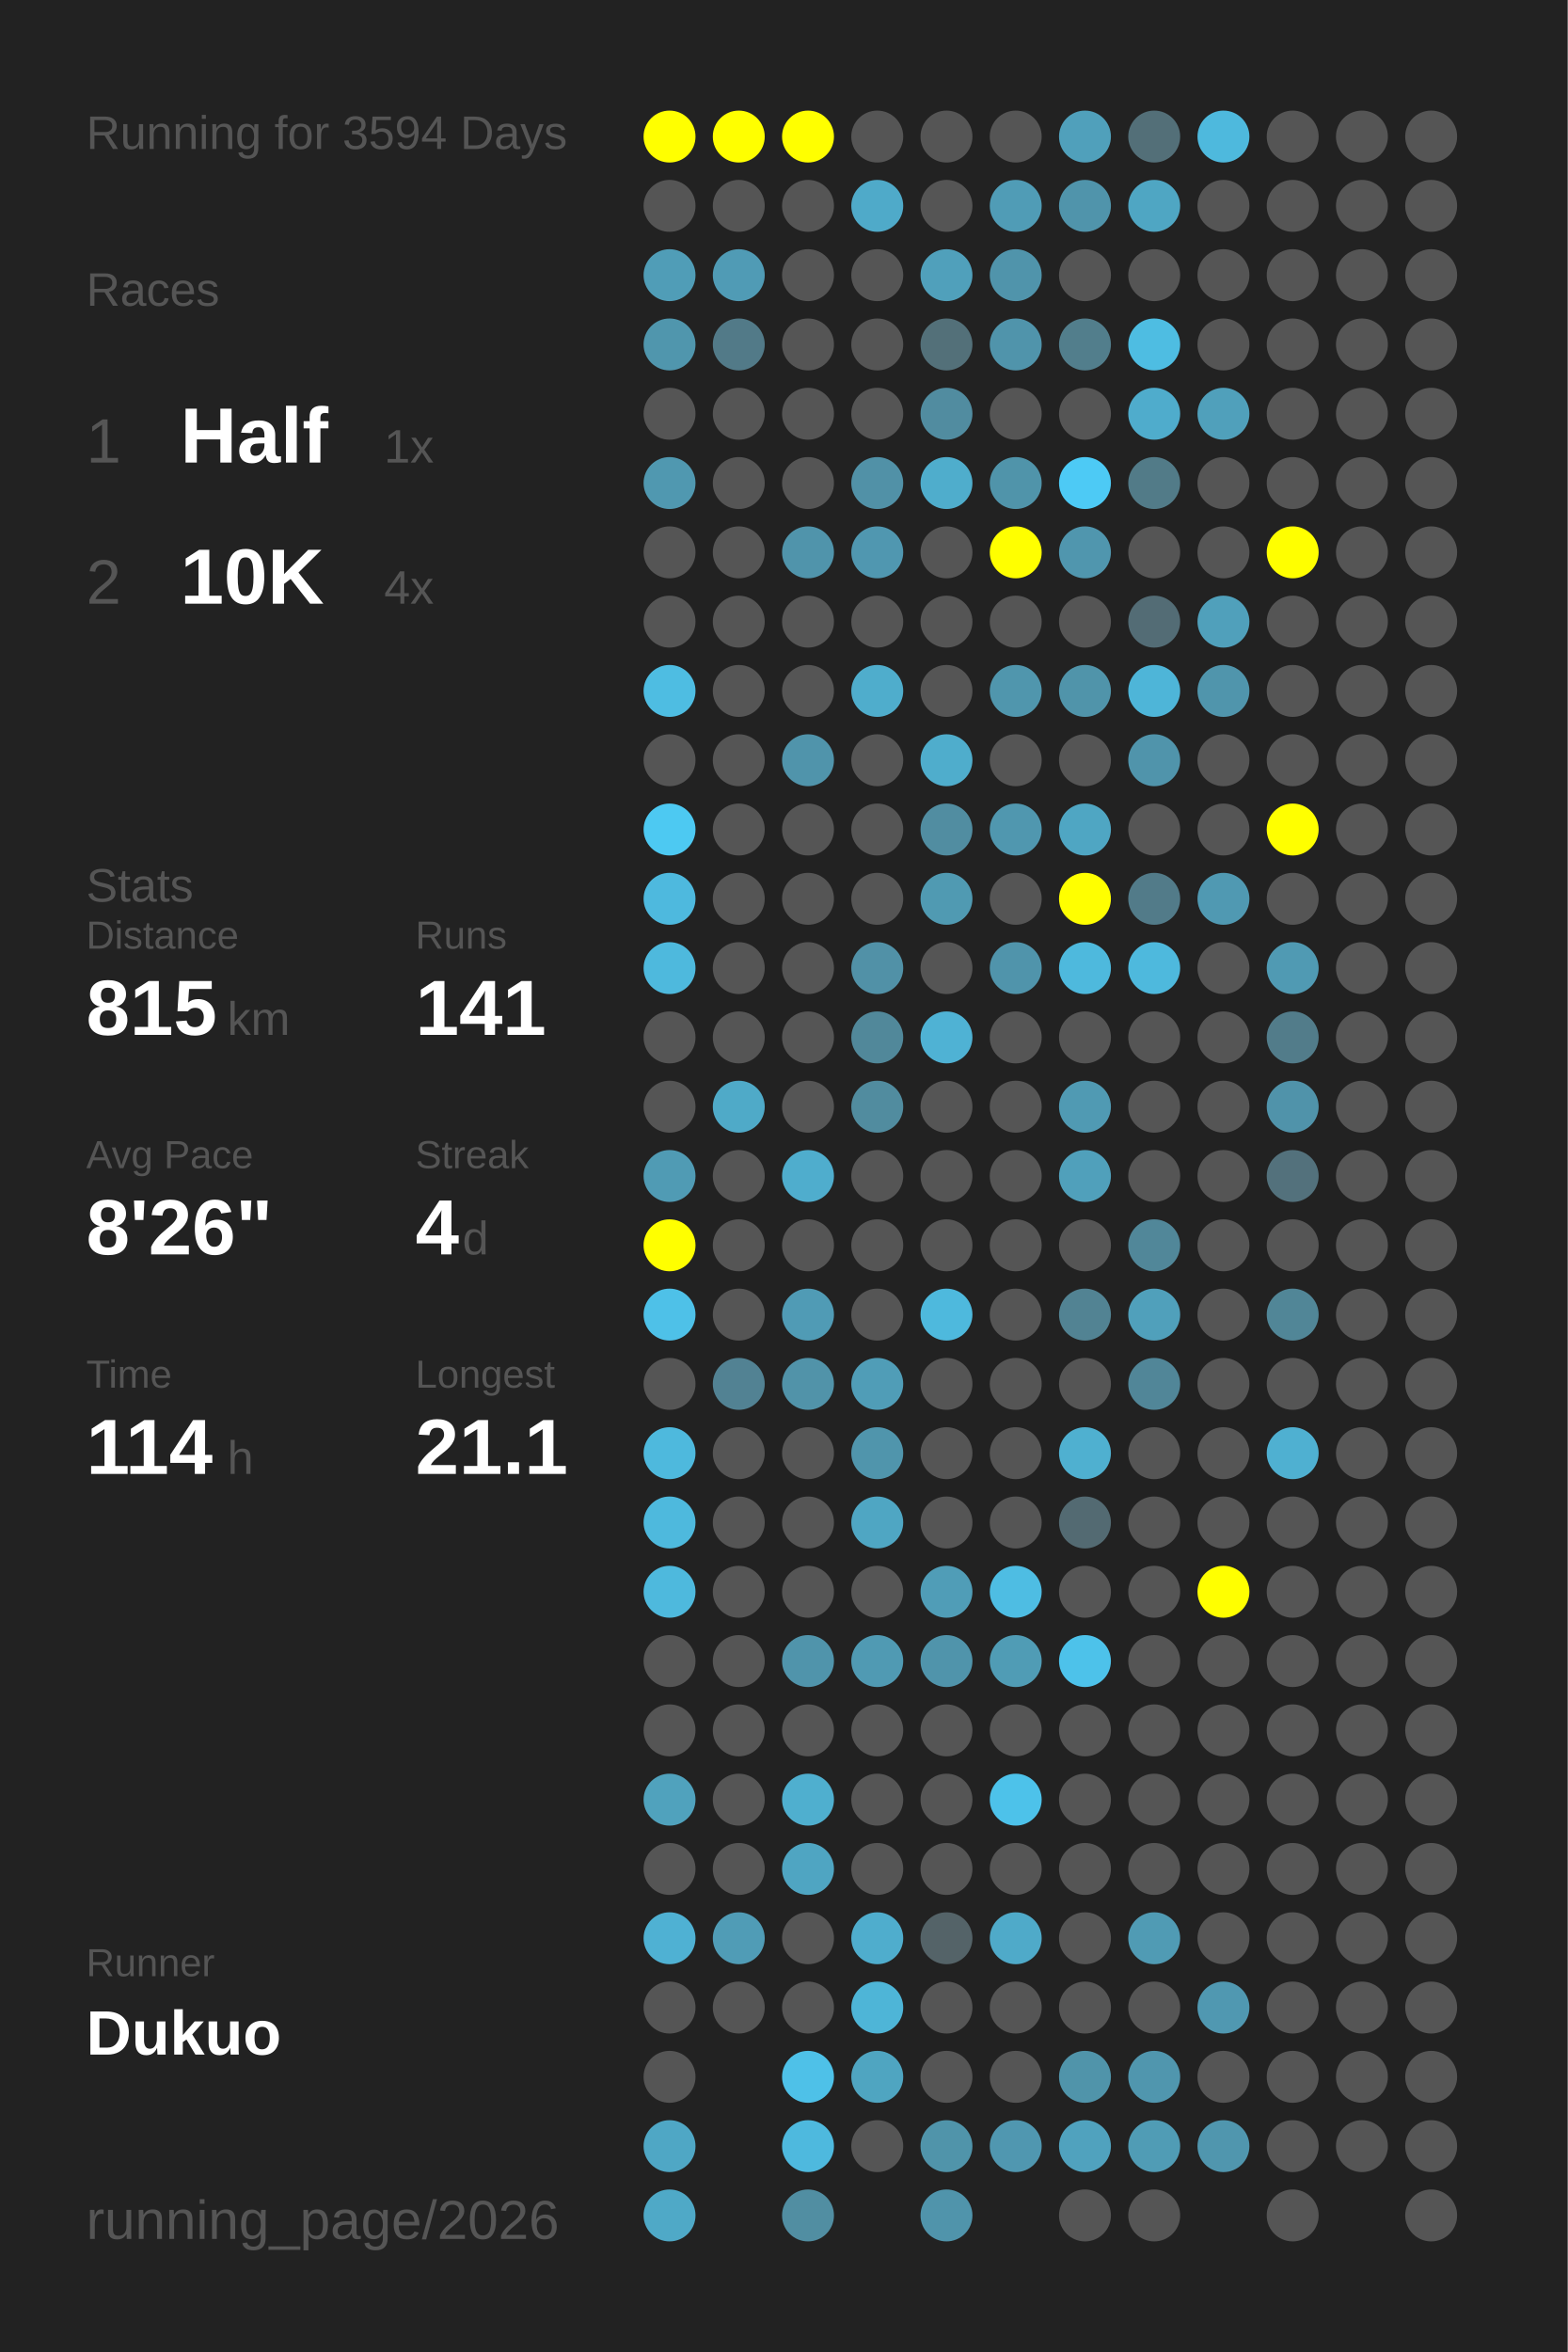
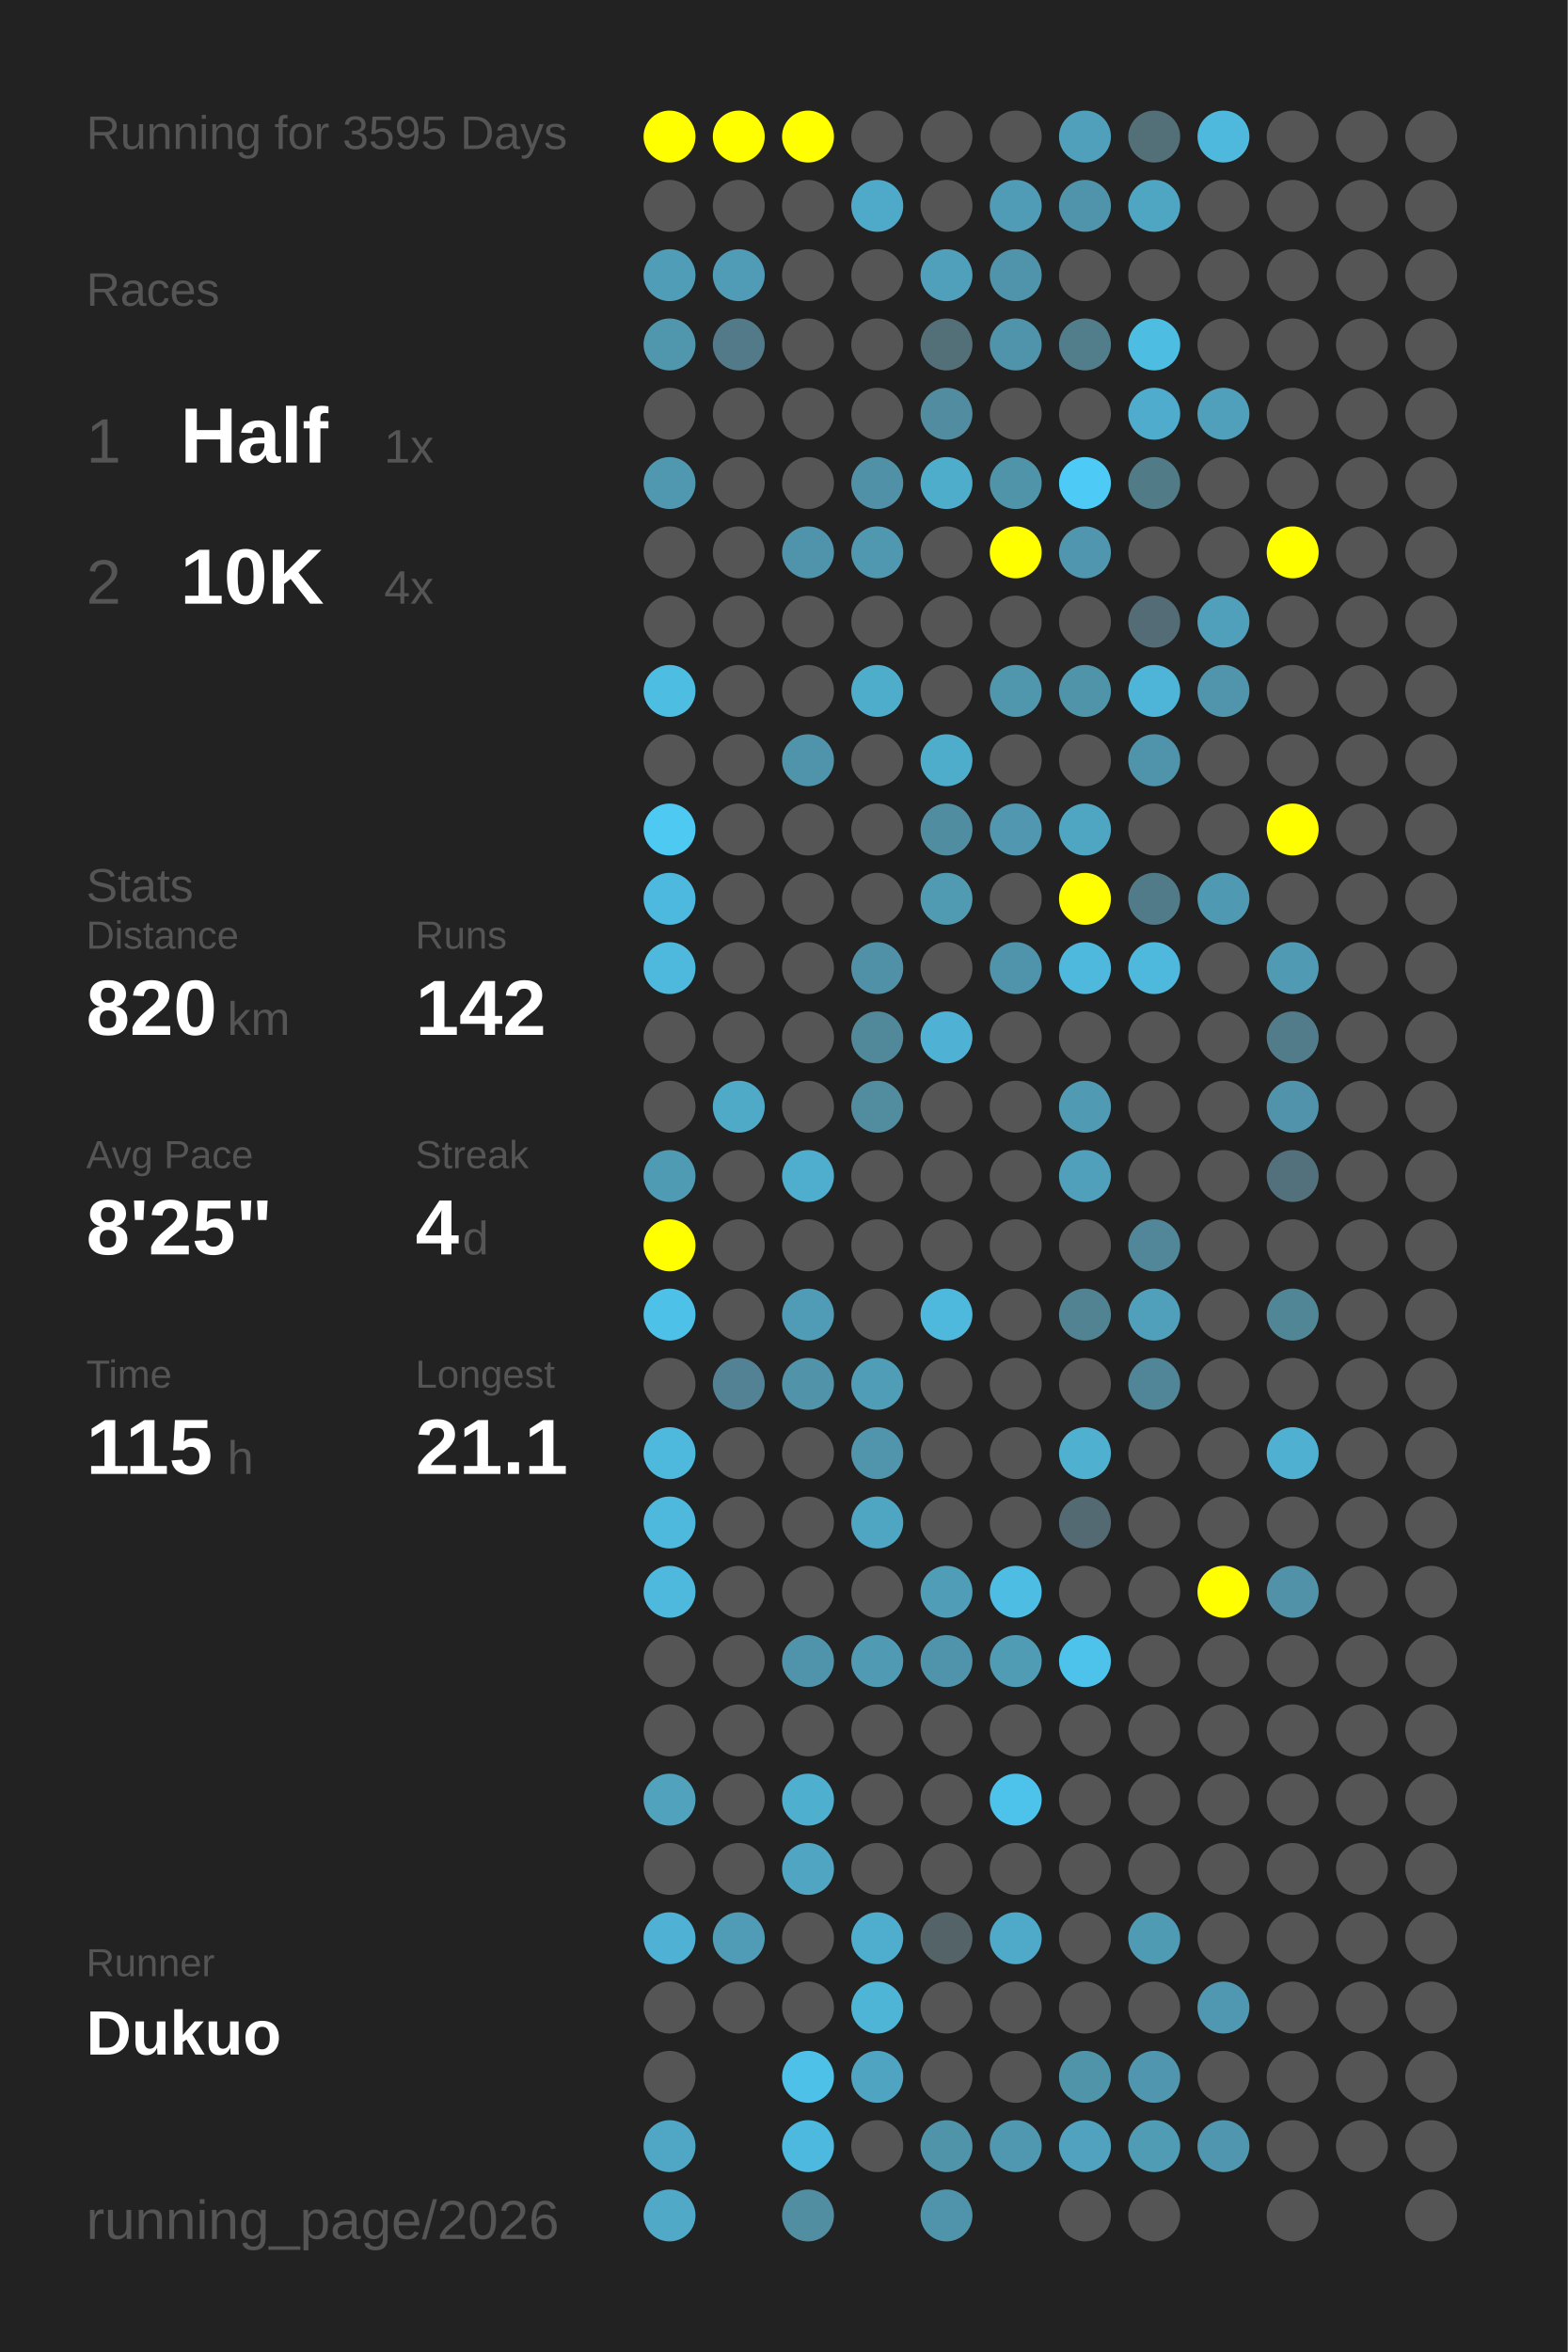
<svg xmlns="http://www.w3.org/2000/svg" baseProfile="full" height="300mm" version="1.1" viewBox="0,0,200,300" width="200mm">
  <defs />
  <rect fill="#222222" height="300" width="200" x="0" y="0" />
-   <text fill="#555555" style="font-size:6px; font-family:Arial;" x="11" y="19">Running for 3594 Days</text>
+   <text fill="#555555" style="font-size:6px; font-family:Arial;" x="11" y="19">Running for 3595 Days</text>
  <text fill="#555555" style="font-size:6px; font-family:Arial;" x="11" y="39">Races</text>
  <text fill="#555555" style="font-size:8px; font-family:Arial;" x="11" y="59">1</text>
  <text fill="#FFFFFF" style="font-size:10px; font-family:Arial; font-weight:bold;" x="23" y="59">Half</text>
  <text fill="#555555" style="font-size:6px; font-family:Arial;" x="49" y="59">1x</text>
  <text fill="#555555" style="font-size:8px; font-family:Arial;" x="11" y="77">2</text>
  <text fill="#FFFFFF" style="font-size:10px; font-family:Arial; font-weight:bold;" x="23" y="77">10K</text>
  <text fill="#555555" style="font-size:6px; font-family:Arial;" x="49" y="77">4x</text>
  <text fill="#555555" style="font-size:6px; font-family:Arial;" x="11" y="115">Stats</text>
  <text fill="#555555" style="font-size:5px; font-family:Arial;" x="11" y="121">Distance</text>
-   <text fill="#FFFFFF" style="font-size:10px; font-family:Arial; font-weight:bold;" x="11" y="132">815</text>
+   <text fill="#FFFFFF" style="font-size:10px; font-family:Arial; font-weight:bold;" x="11" y="132">820</text>
  <text fill="#555555" style="font-size:6px; font-family:Arial;" x="29" y="132">km</text>
  <text fill="#555555" style="font-size:5px; font-family:Arial;" x="53" y="121">Runs</text>
-   <text fill="#FFFFFF" style="font-size:10px; font-family:Arial; font-weight:bold;" x="53" y="132">141</text>
+   <text fill="#FFFFFF" style="font-size:10px; font-family:Arial; font-weight:bold;" x="53" y="132">142</text>
  <text fill="#555555" style="font-size:5px; font-family:Arial;" x="11" y="149">Avg Pace</text>
-   <text fill="#FFFFFF" style="font-size:10px; font-family:Arial; font-weight:bold;" x="11" y="160">8'26"</text>
+   <text fill="#FFFFFF" style="font-size:10px; font-family:Arial; font-weight:bold;" x="11" y="160">8'25"</text>
  <text fill="#555555" style="font-size:5px; font-family:Arial;" x="53" y="149">Streak</text>
  <text fill="#FFFFFF" style="font-size:10px; font-family:Arial; font-weight:bold;" x="53" y="160">4</text>
  <text fill="#555555" style="font-size:6px; font-family:Arial;" x="59" y="160">d</text>
  <text fill="#555555" style="font-size:5px; font-family:Arial;" x="11" y="177">Time</text>
-   <text fill="#FFFFFF" style="font-size:10px; font-family:Arial; font-weight:bold;" x="11" y="188">114</text>
+   <text fill="#FFFFFF" style="font-size:10px; font-family:Arial; font-weight:bold;" x="11" y="188">115</text>
  <text fill="#555555" style="font-size:6px; font-family:Arial;" x="29" y="188">h</text>
  <text fill="#555555" style="font-size:5px; font-family:Arial;" x="53" y="177">Longest</text>
  <text fill="#FFFFFF" style="font-size:10px; font-family:Arial; font-weight:bold;" x="53" y="188">21.1</text>
  <text fill="#555555" style="font-size:5px; font-family:Arial;" x="11" y="252.065">Runner</text>
  <text fill="#FFFFFF" style="font-size:8px; font-family:Arial; font-weight:bold;" x="11" y="262.065">Dukuo</text>
  <text fill="#555555" style="font-size:7px; font-family:Arial;" x="11" y="285.581">running_page/2026</text>
  <circle cx="85.417" cy="17.419" fill="#FFFF00" r="3.312" />
  <circle cx="85.417" cy="26.258" fill="#555555" r="3.312" />
  <circle cx="85.417" cy="35.097" fill="#509db7" r="3.312" />
  <circle cx="85.417" cy="43.935" fill="#5096ad" r="3.312" />
  <circle cx="85.417" cy="52.774" fill="#555555" r="3.312" />
  <circle cx="85.417" cy="61.613" fill="#5098b0" r="3.312" />
  <circle cx="85.417" cy="70.452" fill="#555555" r="3.312" />
  <circle cx="85.417" cy="79.29" fill="#555555" r="3.312" />
  <circle cx="85.417" cy="88.129" fill="#4ebde2" r="3.312" />
  <circle cx="85.417" cy="96.968" fill="#555555" r="3.312" />
  <circle cx="85.417" cy="105.806" fill="#4dc9f2" r="3.312" />
  <circle cx="85.417" cy="114.645" fill="#4eb9de" r="3.312" />
  <circle cx="85.417" cy="123.484" fill="#4eb9dd" r="3.312" />
  <circle cx="85.417" cy="132.323" fill="#555555" r="3.312" />
  <circle cx="85.417" cy="141.161" fill="#555555" r="3.312" />
  <circle cx="85.417" cy="150" fill="#509bb4" r="3.312" />
  <circle cx="85.417" cy="158.839" fill="#FFFF00" r="3.312" />
  <circle cx="85.417" cy="167.677" fill="#4ec1e8" r="3.312" />
  <circle cx="85.417" cy="176.516" fill="#555555" r="3.312" />
  <circle cx="85.417" cy="185.355" fill="#4eb9dd" r="3.312" />
  <circle cx="85.417" cy="194.194" fill="#4eb9dd" r="3.312" />
  <circle cx="85.417" cy="203.032" fill="#4eb9dd" r="3.312" />
  <circle cx="85.417" cy="211.871" fill="#555555" r="3.312" />
  <circle cx="85.417" cy="220.71" fill="#555555" r="3.312" />
  <circle cx="85.417" cy="229.548" fill="#50a2bd" r="3.312" />
  <circle cx="85.417" cy="238.387" fill="#555555" r="3.312" />
  <circle cx="85.417" cy="247.226" fill="#4fb1d3" r="3.312" />
  <circle cx="85.417" cy="256.065" fill="#555555" r="3.312" />
  <circle cx="85.417" cy="264.903" fill="#555555" r="3.312" />
  <circle cx="85.417" cy="273.742" fill="#4fa7c5" r="3.312" />
  <circle cx="85.417" cy="282.581" fill="#4fa9c7" r="3.312" />
  <circle cx="94.25" cy="17.419" fill="#FFFF00" r="3.312" />
  <circle cx="94.25" cy="26.258" fill="#555555" r="3.312" />
  <circle cx="94.25" cy="35.097" fill="#509bb5" r="3.312" />
  <circle cx="94.25" cy="43.935" fill="#527a88" r="3.312" />
  <circle cx="94.25" cy="52.774" fill="#555555" r="3.312" />
  <circle cx="94.25" cy="61.613" fill="#555555" r="3.312" />
  <circle cx="94.25" cy="70.452" fill="#555555" r="3.312" />
  <circle cx="94.25" cy="79.29" fill="#555555" r="3.312" />
  <circle cx="94.25" cy="88.129" fill="#555555" r="3.312" />
  <circle cx="94.25" cy="96.968" fill="#555555" r="3.312" />
  <circle cx="94.25" cy="105.806" fill="#555555" r="3.312" />
  <circle cx="94.25" cy="114.645" fill="#555555" r="3.312" />
  <circle cx="94.25" cy="123.484" fill="#555555" r="3.312" />
  <circle cx="94.25" cy="132.323" fill="#555555" r="3.312" />
  <circle cx="94.25" cy="141.161" fill="#4faac8" r="3.312" />
  <circle cx="94.25" cy="150" fill="#555555" r="3.312" />
  <circle cx="94.25" cy="158.839" fill="#555555" r="3.312" />
  <circle cx="94.25" cy="167.677" fill="#555555" r="3.312" />
  <circle cx="94.25" cy="176.516" fill="#528293" r="3.312" />
  <circle cx="94.25" cy="185.355" fill="#555555" r="3.312" />
  <circle cx="94.25" cy="194.194" fill="#555555" r="3.312" />
  <circle cx="94.25" cy="203.032" fill="#555555" r="3.312" />
  <circle cx="94.25" cy="211.871" fill="#555555" r="3.312" />
  <circle cx="94.25" cy="220.71" fill="#555555" r="3.312" />
  <circle cx="94.25" cy="229.548" fill="#555555" r="3.312" />
  <circle cx="94.25" cy="238.387" fill="#555555" r="3.312" />
  <circle cx="94.25" cy="247.226" fill="#509cb6" r="3.312" />
  <circle cx="94.25" cy="256.065" fill="#555555" r="3.312" />
  <circle cx="103.083" cy="17.419" fill="#FFFF00" r="3.312" />
  <circle cx="103.083" cy="26.258" fill="#555555" r="3.312" />
  <circle cx="103.083" cy="35.097" fill="#555555" r="3.312" />
  <circle cx="103.083" cy="43.935" fill="#555555" r="3.312" />
  <circle cx="103.083" cy="52.774" fill="#555555" r="3.312" />
  <circle cx="103.083" cy="61.613" fill="#555555" r="3.312" />
  <circle cx="103.083" cy="70.452" fill="#5094ab" r="3.312" />
  <circle cx="103.083" cy="79.29" fill="#555555" r="3.312" />
  <circle cx="103.083" cy="88.129" fill="#555555" r="3.312" />
  <circle cx="103.083" cy="96.968" fill="#5094ab" r="3.312" />
  <circle cx="103.083" cy="105.806" fill="#555555" r="3.312" />
  <circle cx="103.083" cy="114.645" fill="#555555" r="3.312" />
  <circle cx="103.083" cy="123.484" fill="#555555" r="3.312" />
  <circle cx="103.083" cy="132.323" fill="#555555" r="3.312" />
  <circle cx="103.083" cy="141.161" fill="#555555" r="3.312" />
  <circle cx="103.083" cy="150" fill="#4fadcd" r="3.312" />
  <circle cx="103.083" cy="158.839" fill="#555555" r="3.312" />
  <circle cx="103.083" cy="167.677" fill="#509bb5" r="3.312" />
  <circle cx="103.083" cy="176.516" fill="#5193a9" r="3.312" />
  <circle cx="103.083" cy="185.355" fill="#555555" r="3.312" />
  <circle cx="103.083" cy="194.194" fill="#555555" r="3.312" />
  <circle cx="103.083" cy="203.032" fill="#555555" r="3.312" />
  <circle cx="103.083" cy="211.871" fill="#5094ab" r="3.312" />
  <circle cx="103.083" cy="220.71" fill="#555555" r="3.312" />
  <circle cx="103.083" cy="229.548" fill="#4fafcf" r="3.312" />
  <circle cx="103.083" cy="238.387" fill="#4fa5c2" r="3.312" />
  <circle cx="103.083" cy="247.226" fill="#555555" r="3.312" />
  <circle cx="103.083" cy="256.065" fill="#555555" r="3.312" />
  <circle cx="103.083" cy="264.903" fill="#4ec1e8" r="3.312" />
  <circle cx="103.083" cy="273.742" fill="#4eb9de" r="3.312" />
  <circle cx="103.083" cy="282.581" fill="#518ea2" r="3.312" />
  <circle cx="111.917" cy="17.419" fill="#555555" r="3.312" />
  <circle cx="111.917" cy="26.258" fill="#4faac9" r="3.312" />
  <circle cx="111.917" cy="35.097" fill="#555555" r="3.312" />
  <circle cx="111.917" cy="43.935" fill="#555555" r="3.312" />
  <circle cx="111.917" cy="52.774" fill="#555555" r="3.312" />
  <circle cx="111.917" cy="61.613" fill="#5191a7" r="3.312" />
  <circle cx="111.917" cy="70.452" fill="#5097b0" r="3.312" />
  <circle cx="111.917" cy="79.29" fill="#555555" r="3.312" />
  <circle cx="111.917" cy="88.129" fill="#4fadcc" r="3.312" />
  <circle cx="111.917" cy="96.968" fill="#555555" r="3.312" />
  <circle cx="111.917" cy="105.806" fill="#555555" r="3.312" />
  <circle cx="111.917" cy="114.645" fill="#555555" r="3.312" />
  <circle cx="111.917" cy="123.484" fill="#5191a7" r="3.312" />
  <circle cx="111.917" cy="132.323" fill="#51889a" r="3.312" />
  <circle cx="111.917" cy="141.161" fill="#518c9f" r="3.312" />
  <circle cx="111.917" cy="150" fill="#555555" r="3.312" />
  <circle cx="111.917" cy="158.839" fill="#555555" r="3.312" />
  <circle cx="111.917" cy="167.677" fill="#555555" r="3.312" />
  <circle cx="111.917" cy="176.516" fill="#509db7" r="3.312" />
  <circle cx="111.917" cy="185.355" fill="#5095ac" r="3.312" />
  <circle cx="111.917" cy="194.194" fill="#4fa6c3" r="3.312" />
  <circle cx="111.917" cy="203.032" fill="#555555" r="3.312" />
  <circle cx="111.917" cy="211.871" fill="#509ab3" r="3.312" />
  <circle cx="111.917" cy="220.71" fill="#555555" r="3.312" />
  <circle cx="111.917" cy="229.548" fill="#555555" r="3.312" />
  <circle cx="111.917" cy="238.387" fill="#555555" r="3.312" />
  <circle cx="111.917" cy="247.226" fill="#4fadcd" r="3.312" />
  <circle cx="111.917" cy="256.065" fill="#4eb5d7" r="3.312" />
  <circle cx="111.917" cy="264.903" fill="#4fa5c1" r="3.312" />
  <circle cx="111.917" cy="273.742" fill="#555555" r="3.312" />
  <circle cx="120.75" cy="17.419" fill="#555555" r="3.312" />
  <circle cx="120.75" cy="26.258" fill="#555555" r="3.312" />
  <circle cx="120.75" cy="35.097" fill="#50a0bb" r="3.312" />
  <circle cx="120.75" cy="43.935" fill="#537079" r="3.312" />
  <circle cx="120.75" cy="52.774" fill="#518ca0" r="3.312" />
  <circle cx="120.75" cy="61.613" fill="#4fadcc" r="3.312" />
  <circle cx="120.75" cy="70.452" fill="#555555" r="3.312" />
  <circle cx="120.75" cy="79.29" fill="#555555" r="3.312" />
  <circle cx="120.75" cy="88.129" fill="#555555" r="3.312" />
  <circle cx="120.75" cy="96.968" fill="#4fadcc" r="3.312" />
  <circle cx="120.75" cy="105.806" fill="#518da1" r="3.312" />
  <circle cx="120.75" cy="114.645" fill="#509ab2" r="3.312" />
  <circle cx="120.75" cy="123.484" fill="#555555" r="3.312" />
  <circle cx="120.75" cy="132.323" fill="#4fb2d4" r="3.312" />
  <circle cx="120.75" cy="141.161" fill="#555555" r="3.312" />
  <circle cx="120.75" cy="150" fill="#555555" r="3.312" />
  <circle cx="120.75" cy="158.839" fill="#555555" r="3.312" />
  <circle cx="120.75" cy="167.677" fill="#4eb9dd" r="3.312" />
  <circle cx="120.75" cy="176.516" fill="#555555" r="3.312" />
  <circle cx="120.75" cy="185.355" fill="#555555" r="3.312" />
  <circle cx="120.75" cy="194.194" fill="#555555" r="3.312" />
  <circle cx="120.75" cy="203.032" fill="#509db7" r="3.312" />
  <circle cx="120.75" cy="211.871" fill="#5094ab" r="3.312" />
  <circle cx="120.75" cy="220.71" fill="#555555" r="3.312" />
  <circle cx="120.75" cy="229.548" fill="#555555" r="3.312" />
  <circle cx="120.75" cy="238.387" fill="#555555" r="3.312" />
  <circle cx="120.75" cy="247.226" fill="#546368" r="3.312" />
  <circle cx="120.75" cy="256.065" fill="#555555" r="3.312" />
  <circle cx="120.75" cy="264.903" fill="#555555" r="3.312" />
  <circle cx="120.75" cy="273.742" fill="#5094aa" r="3.312" />
  <circle cx="120.75" cy="282.581" fill="#5094ab" r="3.312" />
  <circle cx="129.583" cy="17.419" fill="#555555" r="3.312" />
  <circle cx="129.583" cy="26.258" fill="#509cb6" r="3.312" />
  <circle cx="129.583" cy="35.097" fill="#5094ab" r="3.312" />
  <circle cx="129.583" cy="43.935" fill="#5094ab" r="3.312" />
  <circle cx="129.583" cy="52.774" fill="#555555" r="3.312" />
  <circle cx="129.583" cy="61.613" fill="#5094aa" r="3.312" />
  <circle cx="129.583" cy="70.452" fill="#FFFF00" r="3.312" />
  <circle cx="129.583" cy="79.29" fill="#555555" r="3.312" />
  <circle cx="129.583" cy="88.129" fill="#5096ad" r="3.312" />
  <circle cx="129.583" cy="96.968" fill="#555555" r="3.312" />
  <circle cx="129.583" cy="105.806" fill="#5097af" r="3.312" />
  <circle cx="129.583" cy="114.645" fill="#555555" r="3.312" />
  <circle cx="129.583" cy="123.484" fill="#5094ab" r="3.312" />
  <circle cx="129.583" cy="132.323" fill="#555555" r="3.312" />
  <circle cx="129.583" cy="141.161" fill="#555555" r="3.312" />
  <circle cx="129.583" cy="150" fill="#555555" r="3.312" />
  <circle cx="129.583" cy="158.839" fill="#555555" r="3.312" />
  <circle cx="129.583" cy="167.677" fill="#555555" r="3.312" />
  <circle cx="129.583" cy="176.516" fill="#555555" r="3.312" />
  <circle cx="129.583" cy="185.355" fill="#555555" r="3.312" />
  <circle cx="129.583" cy="194.194" fill="#555555" r="3.312" />
  <circle cx="129.583" cy="203.032" fill="#4ebde3" r="3.312" />
  <circle cx="129.583" cy="211.871" fill="#509cb5" r="3.312" />
  <circle cx="129.583" cy="220.71" fill="#555555" r="3.312" />
  <circle cx="129.583" cy="229.548" fill="#4dc2ea" r="3.312" />
  <circle cx="129.583" cy="238.387" fill="#555555" r="3.312" />
  <circle cx="129.583" cy="247.226" fill="#4faac9" r="3.312" />
  <circle cx="129.583" cy="256.065" fill="#555555" r="3.312" />
  <circle cx="129.583" cy="264.903" fill="#555555" r="3.312" />
  <circle cx="129.583" cy="273.742" fill="#5097b0" r="3.312" />
  <circle cx="138.417" cy="17.419" fill="#50a0bb" r="3.312" />
  <circle cx="138.417" cy="26.258" fill="#5094ab" r="3.312" />
  <circle cx="138.417" cy="35.097" fill="#555555" r="3.312" />
  <circle cx="138.417" cy="43.935" fill="#527e8c" r="3.312" />
  <circle cx="138.417" cy="52.774" fill="#555555" r="3.312" />
  <circle cx="138.417" cy="61.613" fill="#4dcaf5" r="3.312" />
  <circle cx="138.417" cy="70.452" fill="#5096ae" r="3.312" />
  <circle cx="138.417" cy="79.29" fill="#555555" r="3.312" />
  <circle cx="138.417" cy="88.129" fill="#5094aa" r="3.312" />
  <circle cx="138.417" cy="96.968" fill="#555555" r="3.312" />
  <circle cx="138.417" cy="105.806" fill="#4fa6c3" r="3.312" />
  <circle cx="138.417" cy="114.645" fill="#FFFF00" r="3.312" />
  <circle cx="138.417" cy="123.484" fill="#4eb9dd" r="3.312" />
  <circle cx="138.417" cy="132.323" fill="#555555" r="3.312" />
  <circle cx="138.417" cy="141.161" fill="#509ab3" r="3.312" />
  <circle cx="138.417" cy="150" fill="#50a0bb" r="3.312" />
  <circle cx="138.417" cy="158.839" fill="#555555" r="3.312" />
  <circle cx="138.417" cy="167.677" fill="#528393" r="3.312" />
  <circle cx="138.417" cy="176.516" fill="#555555" r="3.312" />
  <circle cx="138.417" cy="185.355" fill="#4fb0d0" r="3.312" />
  <circle cx="138.417" cy="194.194" fill="#536a72" r="3.312" />
  <circle cx="138.417" cy="203.032" fill="#555555" r="3.312" />
  <circle cx="138.417" cy="211.871" fill="#4dc2ea" r="3.312" />
  <circle cx="138.417" cy="220.71" fill="#555555" r="3.312" />
  <circle cx="138.417" cy="229.548" fill="#555555" r="3.312" />
  <circle cx="138.417" cy="238.387" fill="#555555" r="3.312" />
  <circle cx="138.417" cy="247.226" fill="#555555" r="3.312" />
  <circle cx="138.417" cy="256.065" fill="#555555" r="3.312" />
  <circle cx="138.417" cy="264.903" fill="#5094aa" r="3.312" />
  <circle cx="138.417" cy="273.742" fill="#50a2be" r="3.312" />
  <circle cx="138.417" cy="282.581" fill="#555555" r="3.312" />
  <circle cx="147.25" cy="17.419" fill="#536f78" r="3.312" />
  <circle cx="147.25" cy="26.258" fill="#4fa6c3" r="3.312" />
  <circle cx="147.25" cy="35.097" fill="#555555" r="3.312" />
  <circle cx="147.25" cy="43.935" fill="#4ebde2" r="3.312" />
  <circle cx="147.25" cy="52.774" fill="#4faccc" r="3.312" />
  <circle cx="147.25" cy="61.613" fill="#527b88" r="3.312" />
  <circle cx="147.25" cy="70.452" fill="#555555" r="3.312" />
  <circle cx="147.25" cy="79.29" fill="#536c75" r="3.312" />
  <circle cx="147.25" cy="88.129" fill="#4eb5d8" r="3.312" />
  <circle cx="147.25" cy="96.968" fill="#5094ab" r="3.312" />
  <circle cx="147.25" cy="105.806" fill="#555555" r="3.312" />
  <circle cx="147.25" cy="114.645" fill="#527b89" r="3.312" />
  <circle cx="147.25" cy="123.484" fill="#4eb9dd" r="3.312" />
  <circle cx="147.25" cy="132.323" fill="#555555" r="3.312" />
  <circle cx="147.25" cy="141.161" fill="#555555" r="3.312" />
  <circle cx="147.25" cy="150" fill="#555555" r="3.312" />
  <circle cx="147.25" cy="158.839" fill="#518799" r="3.312" />
  <circle cx="147.25" cy="167.677" fill="#50a0bb" r="3.312" />
  <circle cx="147.25" cy="176.516" fill="#518698" r="3.312" />
  <circle cx="147.25" cy="185.355" fill="#555555" r="3.312" />
  <circle cx="147.25" cy="194.194" fill="#555555" r="3.312" />
  <circle cx="147.25" cy="203.032" fill="#555555" r="3.312" />
  <circle cx="147.25" cy="211.871" fill="#555555" r="3.312" />
  <circle cx="147.25" cy="220.71" fill="#555555" r="3.312" />
  <circle cx="147.25" cy="229.548" fill="#555555" r="3.312" />
  <circle cx="147.25" cy="238.387" fill="#555555" r="3.312" />
  <circle cx="147.25" cy="247.226" fill="#509bb4" r="3.312" />
  <circle cx="147.25" cy="256.065" fill="#555555" r="3.312" />
  <circle cx="147.25" cy="264.903" fill="#5096ae" r="3.312" />
  <circle cx="147.25" cy="273.742" fill="#509cb5" r="3.312" />
  <circle cx="147.25" cy="282.581" fill="#555555" r="3.312" />
  <circle cx="156.083" cy="17.419" fill="#4eb9dd" r="3.312" />
  <circle cx="156.083" cy="26.258" fill="#555555" r="3.312" />
  <circle cx="156.083" cy="35.097" fill="#555555" r="3.312" />
  <circle cx="156.083" cy="43.935" fill="#555555" r="3.312" />
  <circle cx="156.083" cy="52.774" fill="#50a0bb" r="3.312" />
  <circle cx="156.083" cy="61.613" fill="#555555" r="3.312" />
  <circle cx="156.083" cy="70.452" fill="#555555" r="3.312" />
  <circle cx="156.083" cy="79.29" fill="#50a0bb" r="3.312" />
  <circle cx="156.083" cy="88.129" fill="#5095ac" r="3.312" />
  <circle cx="156.083" cy="96.968" fill="#555555" r="3.312" />
  <circle cx="156.083" cy="105.806" fill="#555555" r="3.312" />
  <circle cx="156.083" cy="114.645" fill="#5099b2" r="3.312" />
  <circle cx="156.083" cy="123.484" fill="#555555" r="3.312" />
  <circle cx="156.083" cy="132.323" fill="#555555" r="3.312" />
  <circle cx="156.083" cy="141.161" fill="#555555" r="3.312" />
  <circle cx="156.083" cy="150" fill="#555555" r="3.312" />
  <circle cx="156.083" cy="158.839" fill="#555555" r="3.312" />
  <circle cx="156.083" cy="167.677" fill="#555555" r="3.312" />
  <circle cx="156.083" cy="176.516" fill="#555555" r="3.312" />
  <circle cx="156.083" cy="185.355" fill="#555555" r="3.312" />
  <circle cx="156.083" cy="194.194" fill="#555555" r="3.312" />
  <circle cx="156.083" cy="203.032" fill="#FFFF00" r="3.312" />
  <circle cx="156.083" cy="211.871" fill="#555555" r="3.312" />
  <circle cx="156.083" cy="220.71" fill="#555555" r="3.312" />
  <circle cx="156.083" cy="229.548" fill="#555555" r="3.312" />
  <circle cx="156.083" cy="238.387" fill="#555555" r="3.312" />
  <circle cx="156.083" cy="247.226" fill="#555555" r="3.312" />
  <circle cx="156.083" cy="256.065" fill="#5098b1" r="3.312" />
  <circle cx="156.083" cy="264.903" fill="#555555" r="3.312" />
  <circle cx="156.083" cy="273.742" fill="#5096ae" r="3.312" />
  <circle cx="164.917" cy="17.419" fill="#555555" r="3.312" />
  <circle cx="164.917" cy="26.258" fill="#555555" r="3.312" />
  <circle cx="164.917" cy="35.097" fill="#555555" r="3.312" />
  <circle cx="164.917" cy="43.935" fill="#555555" r="3.312" />
  <circle cx="164.917" cy="52.774" fill="#555555" r="3.312" />
  <circle cx="164.917" cy="61.613" fill="#555555" r="3.312" />
  <circle cx="164.917" cy="70.452" fill="#FFFF00" r="3.312" />
  <circle cx="164.917" cy="79.29" fill="#555555" r="3.312" />
  <circle cx="164.917" cy="88.129" fill="#555555" r="3.312" />
  <circle cx="164.917" cy="96.968" fill="#555555" r="3.312" />
  <circle cx="164.917" cy="105.806" fill="#FFFF00" r="3.312" />
  <circle cx="164.917" cy="114.645" fill="#555555" r="3.312" />
  <circle cx="164.917" cy="123.484" fill="#509ab3" r="3.312" />
  <circle cx="164.917" cy="132.323" fill="#527c8a" r="3.312" />
  <circle cx="164.917" cy="141.161" fill="#5093aa" r="3.312" />
  <circle cx="164.917" cy="150" fill="#53717c" r="3.312" />
  <circle cx="164.917" cy="158.839" fill="#555555" r="3.312" />
  <circle cx="164.917" cy="167.677" fill="#518697" r="3.312" />
  <circle cx="164.917" cy="176.516" fill="#555555" r="3.312" />
  <circle cx="164.917" cy="185.355" fill="#4fb0d1" r="3.312" />
  <circle cx="164.917" cy="194.194" fill="#555555" r="3.312" />
-   <circle cx="164.917" cy="203.032" fill="#555555" r="3.312" />
+   <circle cx="164.917" cy="203.032" fill="#5192a9" r="3.312" />
  <circle cx="164.917" cy="211.871" fill="#555555" r="3.312" />
  <circle cx="164.917" cy="220.71" fill="#555555" r="3.312" />
  <circle cx="164.917" cy="229.548" fill="#555555" r="3.312" />
  <circle cx="164.917" cy="238.387" fill="#555555" r="3.312" />
  <circle cx="164.917" cy="247.226" fill="#555555" r="3.312" />
  <circle cx="164.917" cy="256.065" fill="#555555" r="3.312" />
  <circle cx="164.917" cy="264.903" fill="#555555" r="3.312" />
  <circle cx="164.917" cy="273.742" fill="#555555" r="3.312" />
  <circle cx="164.917" cy="282.581" fill="#555555" r="3.312" />
  <circle cx="173.75" cy="17.419" fill="#555555" r="3.312" />
  <circle cx="173.75" cy="26.258" fill="#555555" r="3.312" />
  <circle cx="173.75" cy="35.097" fill="#555555" r="3.312" />
  <circle cx="173.75" cy="43.935" fill="#555555" r="3.312" />
  <circle cx="173.75" cy="52.774" fill="#555555" r="3.312" />
  <circle cx="173.75" cy="61.613" fill="#555555" r="3.312" />
  <circle cx="173.75" cy="70.452" fill="#555555" r="3.312" />
  <circle cx="173.75" cy="79.29" fill="#555555" r="3.312" />
  <circle cx="173.75" cy="88.129" fill="#555555" r="3.312" />
  <circle cx="173.75" cy="96.968" fill="#555555" r="3.312" />
  <circle cx="173.75" cy="105.806" fill="#555555" r="3.312" />
  <circle cx="173.75" cy="114.645" fill="#555555" r="3.312" />
  <circle cx="173.75" cy="123.484" fill="#555555" r="3.312" />
  <circle cx="173.75" cy="132.323" fill="#555555" r="3.312" />
  <circle cx="173.75" cy="141.161" fill="#555555" r="3.312" />
  <circle cx="173.75" cy="150" fill="#555555" r="3.312" />
  <circle cx="173.75" cy="158.839" fill="#555555" r="3.312" />
  <circle cx="173.75" cy="167.677" fill="#555555" r="3.312" />
  <circle cx="173.75" cy="176.516" fill="#555555" r="3.312" />
  <circle cx="173.75" cy="185.355" fill="#555555" r="3.312" />
  <circle cx="173.75" cy="194.194" fill="#555555" r="3.312" />
  <circle cx="173.75" cy="203.032" fill="#555555" r="3.312" />
  <circle cx="173.75" cy="211.871" fill="#555555" r="3.312" />
  <circle cx="173.75" cy="220.71" fill="#555555" r="3.312" />
  <circle cx="173.75" cy="229.548" fill="#555555" r="3.312" />
  <circle cx="173.75" cy="238.387" fill="#555555" r="3.312" />
  <circle cx="173.75" cy="247.226" fill="#555555" r="3.312" />
  <circle cx="173.75" cy="256.065" fill="#555555" r="3.312" />
  <circle cx="173.75" cy="264.903" fill="#555555" r="3.312" />
  <circle cx="173.75" cy="273.742" fill="#555555" r="3.312" />
  <circle cx="182.583" cy="17.419" fill="#555555" r="3.312" />
  <circle cx="182.583" cy="26.258" fill="#555555" r="3.312" />
  <circle cx="182.583" cy="35.097" fill="#555555" r="3.312" />
  <circle cx="182.583" cy="43.935" fill="#555555" r="3.312" />
  <circle cx="182.583" cy="52.774" fill="#555555" r="3.312" />
  <circle cx="182.583" cy="61.613" fill="#555555" r="3.312" />
  <circle cx="182.583" cy="70.452" fill="#555555" r="3.312" />
  <circle cx="182.583" cy="79.29" fill="#555555" r="3.312" />
  <circle cx="182.583" cy="88.129" fill="#555555" r="3.312" />
  <circle cx="182.583" cy="96.968" fill="#555555" r="3.312" />
  <circle cx="182.583" cy="105.806" fill="#555555" r="3.312" />
  <circle cx="182.583" cy="114.645" fill="#555555" r="3.312" />
  <circle cx="182.583" cy="123.484" fill="#555555" r="3.312" />
  <circle cx="182.583" cy="132.323" fill="#555555" r="3.312" />
  <circle cx="182.583" cy="141.161" fill="#555555" r="3.312" />
  <circle cx="182.583" cy="150" fill="#555555" r="3.312" />
  <circle cx="182.583" cy="158.839" fill="#555555" r="3.312" />
  <circle cx="182.583" cy="167.677" fill="#555555" r="3.312" />
  <circle cx="182.583" cy="176.516" fill="#555555" r="3.312" />
  <circle cx="182.583" cy="185.355" fill="#555555" r="3.312" />
  <circle cx="182.583" cy="194.194" fill="#555555" r="3.312" />
  <circle cx="182.583" cy="203.032" fill="#555555" r="3.312" />
  <circle cx="182.583" cy="211.871" fill="#555555" r="3.312" />
  <circle cx="182.583" cy="220.71" fill="#555555" r="3.312" />
  <circle cx="182.583" cy="229.548" fill="#555555" r="3.312" />
  <circle cx="182.583" cy="238.387" fill="#555555" r="3.312" />
  <circle cx="182.583" cy="247.226" fill="#555555" r="3.312" />
  <circle cx="182.583" cy="256.065" fill="#555555" r="3.312" />
  <circle cx="182.583" cy="264.903" fill="#555555" r="3.312" />
  <circle cx="182.583" cy="273.742" fill="#555555" r="3.312" />
  <circle cx="182.583" cy="282.581" fill="#555555" r="3.312" />
</svg>
